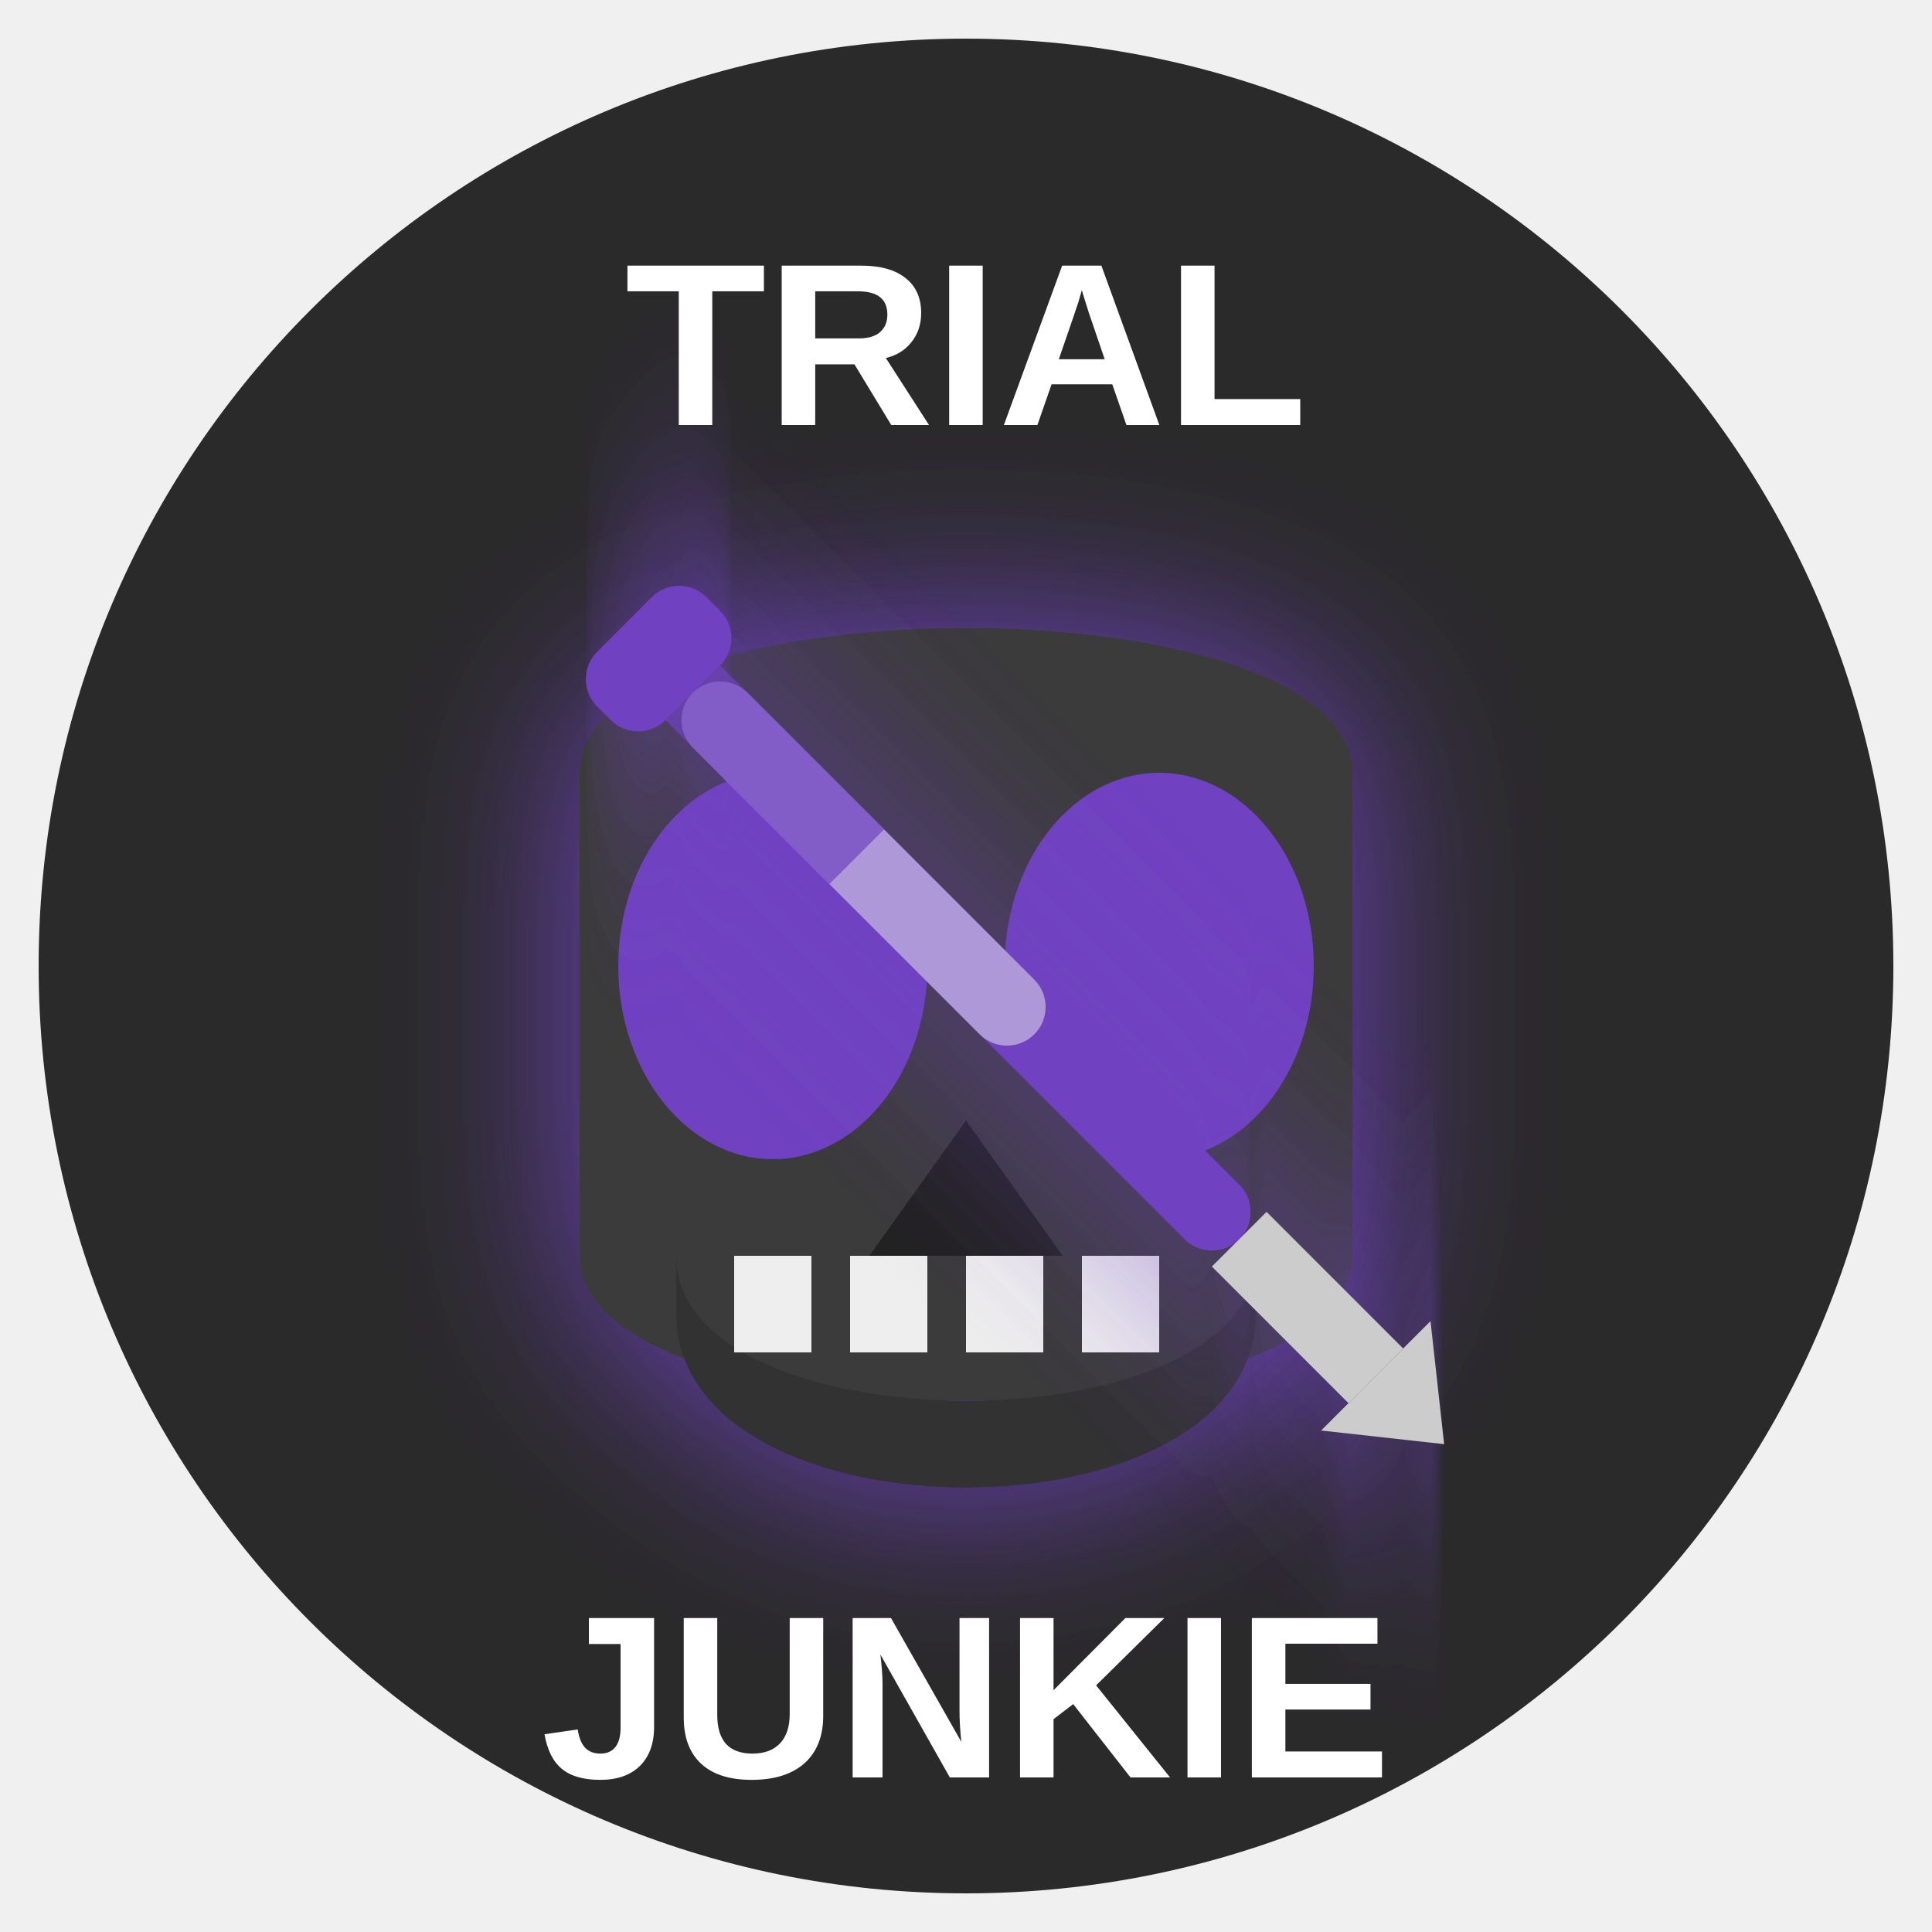
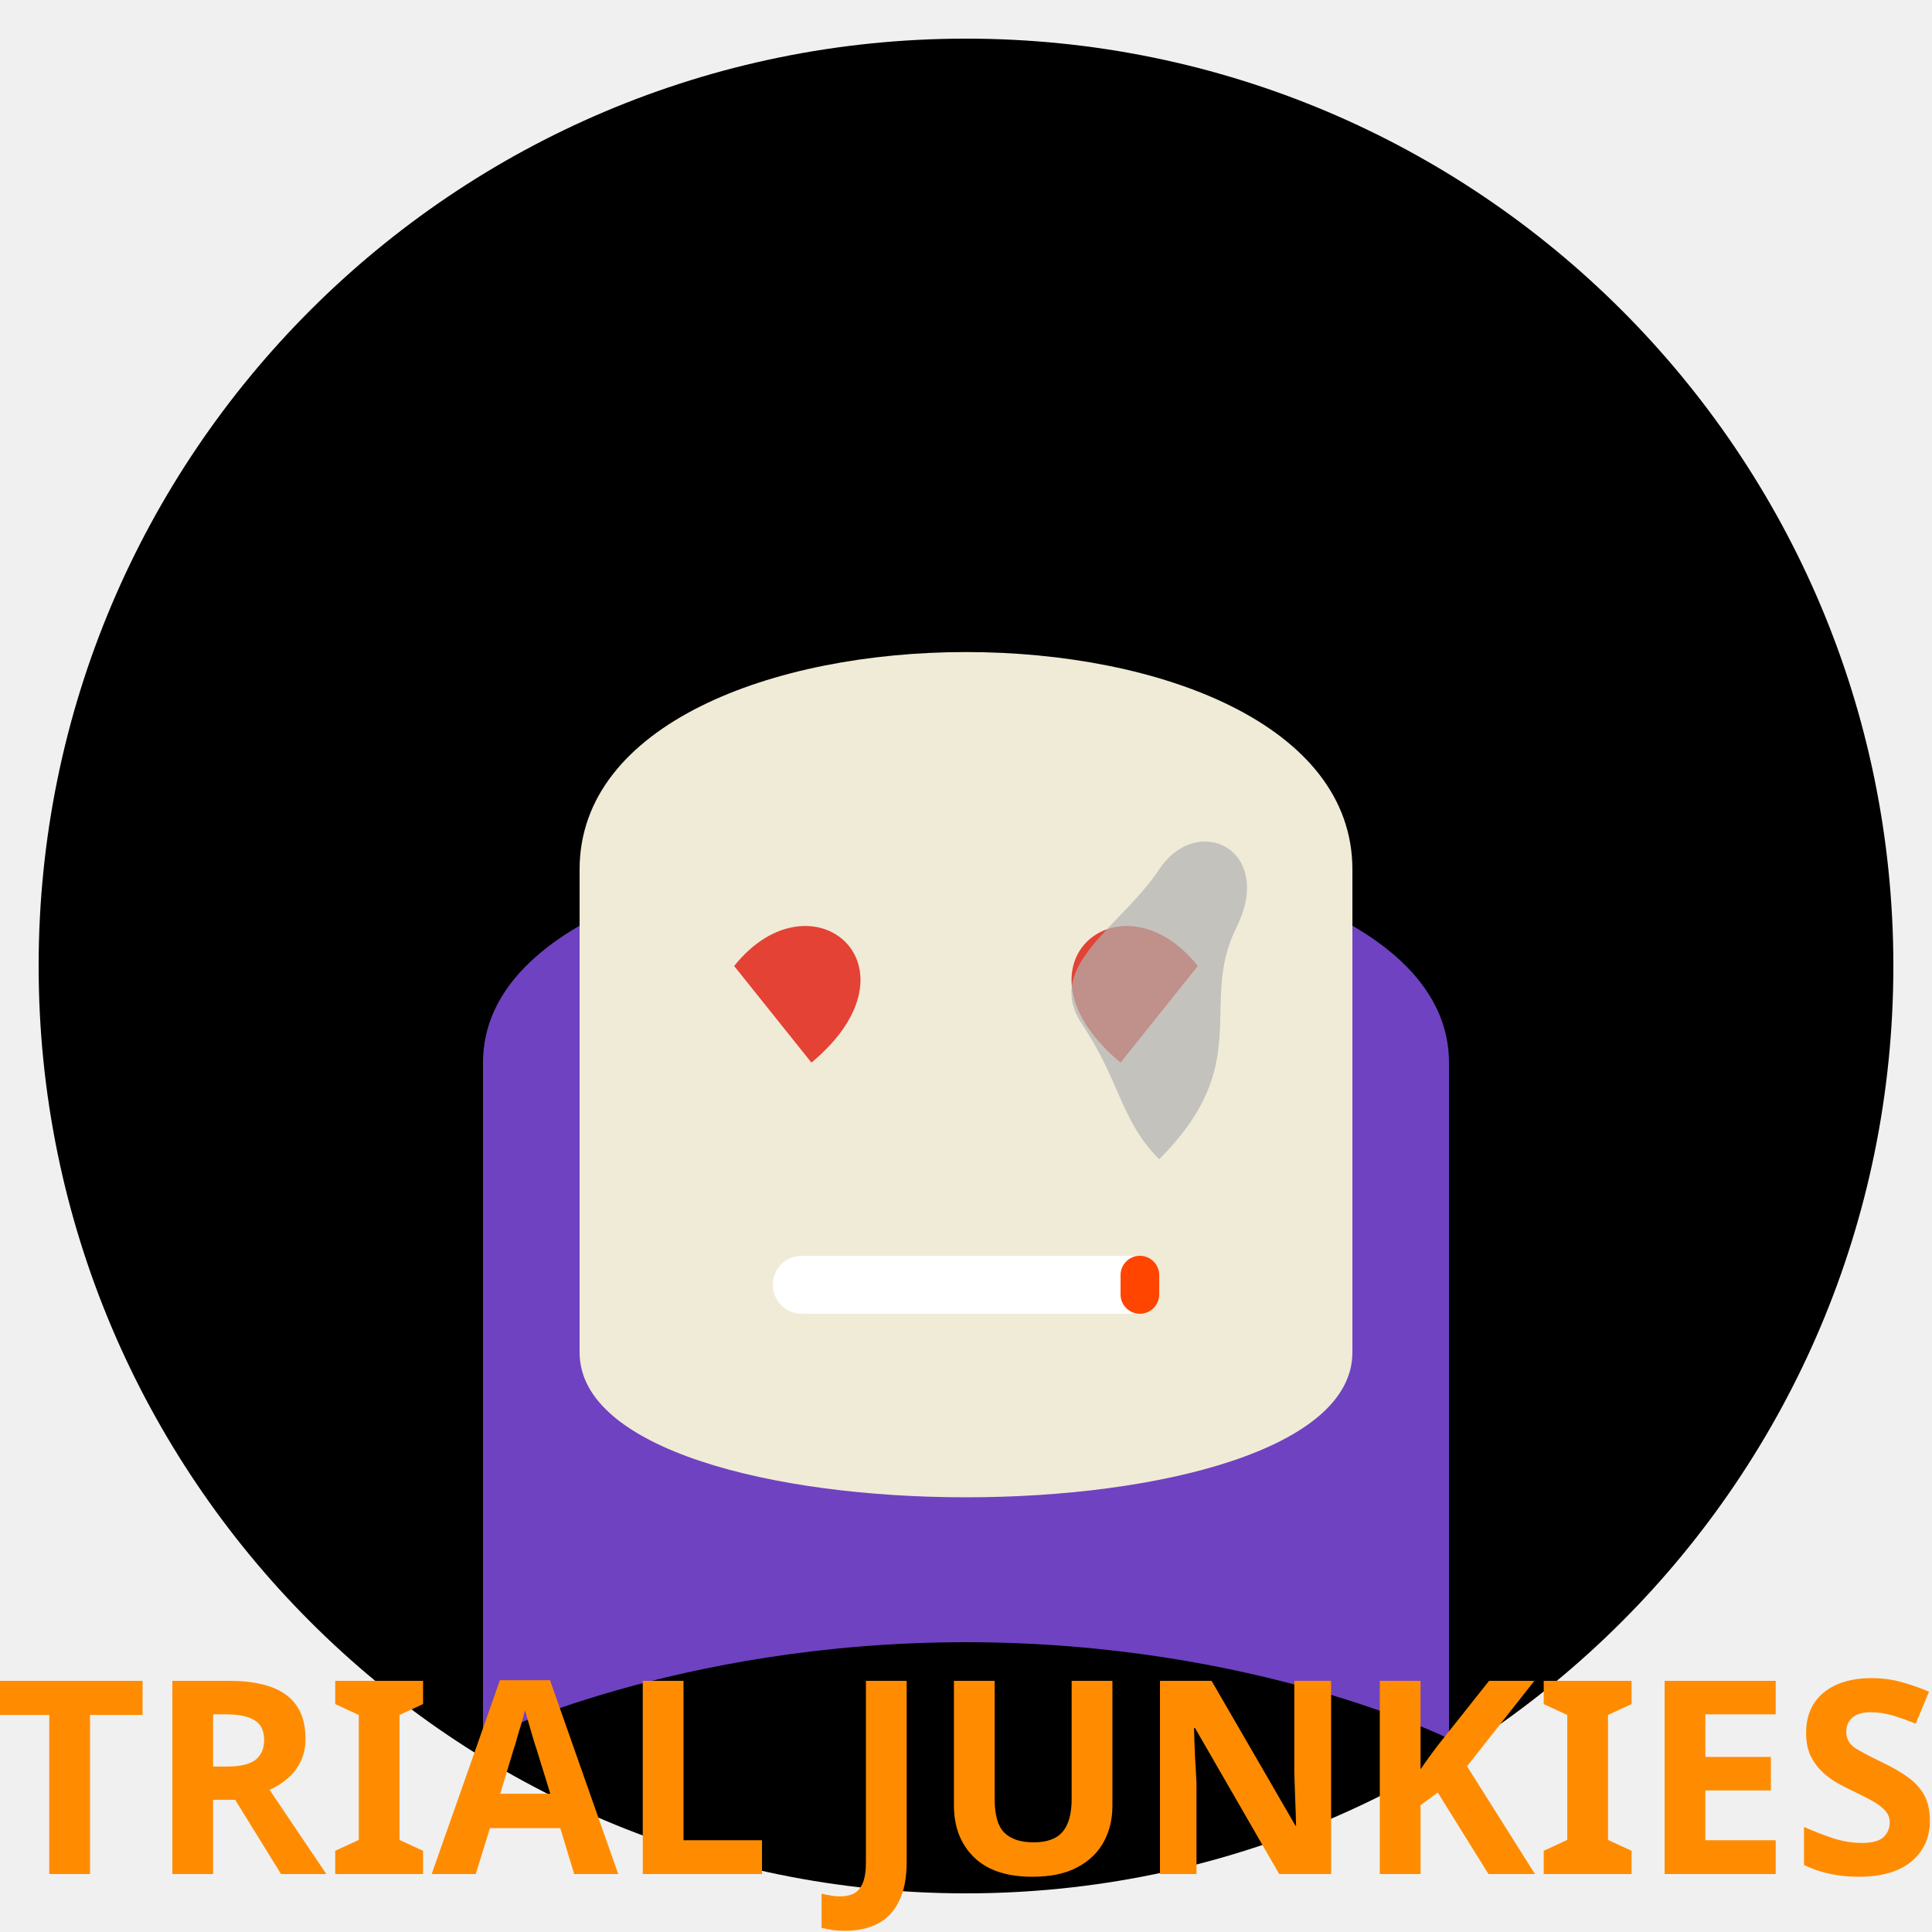
<svg xmlns="http://www.w3.org/2000/svg" width="100" height="100" viewBox="0 0 100 100">
  <style>
-     .base { fill: #2a2a2a; }
-     .skull { fill: #3a3a3a; }
-     .accent { fill: #6f42c1; }
-     .eye { fill: #6f42c1; }
-     .glow { filter: drop-shadow(0 0 5px #6f42c1); }
+     .base { fill: #000000; }
+     .skull { fill: #f0ebd7; }
+     .eyes { fill: #e34234; }
+     .smoke { fill: #b0b0b0; opacity: 0.7; }
+     .cigarette { fill: #ffffff; }
+     .hoodie { fill: #6f42c1; }
+     .text { fill: #ff8c00; font-family: 'Impact', sans-serif; font-weight: bold; }
  </style>
  <circle class="base" cx="50" cy="50" r="48" />
-   <g class="skull glow">
-     <path d="M30,40 C30,30 70,30 70,40 L70,65 C70,75 30,75 30,65 Z" />
-     <ellipse class="eye" cx="40" cy="50" rx="8" ry="10" />
-     <ellipse class="eye" cx="60" cy="50" rx="8" ry="10" />
-     <path fill="#222" d="M50,58 L45,65 L55,65 Z" />
-     <path fill="#333" d="M35,65 C35,75 65,75 65,65 L65,68 C65,80 35,80 35,68 Z" />
-     <rect fill="#eee" x="38" y="65" width="4" height="5" />
-     <rect fill="#eee" x="44" y="65" width="4" height="5" />
-     <rect fill="#eee" x="50" y="65" width="4" height="5" />
-     <rect fill="#eee" x="56" y="65" width="4" height="5" />
-   </g>
-   <g class="glow" transform="rotate(45, 50, 50)">
-     <rect class="accent" x="30" y="48" width="40" height="4" rx="2" />
-     <rect fill="#eee" x="30" y="48" width="25" height="4" rx="2" opacity="0.5" />
-     <rect class="accent" x="25" y="46" width="5" height="8" rx="2" />
-     <rect fill="#ccc" x="70" y="48" width="10" height="4" />
-     <path fill="#ccc" d="M80,46 L85,50 L80,54 Z" />
-     <rect class="accent" x="30" y="48" width="12" height="4" rx="0" opacity="0.7" />
-   </g>
-   <g fill="#fff" font-family="Arial, sans-serif" font-weight="bold" text-anchor="middle">
-     <text x="50" y="22" font-size="12">TRIAL</text>
-     <text x="50" y="92" font-size="12">JUNKIE</text>
+   <path class="hoodie" d="M25,55 C25,40 75,40 75,55 L75,90 C75,90 65,85 50,85 C35,85 25,90 25,90 Z" />
+   <path class="skull" d="M30,45 C30,30 70,30 70,45 L70,70 C70,80 30,80 30,70 Z" />
+   <path class="eyes" d="M38,50 C42,45 48,50 42,55 Z" />
+   <path class="eyes" d="M62,50 C58,45 52,50 58,55 Z" />
+   <rect class="cigarette" x="40" y="65" width="20" height="3" rx="1.5" />
+   <rect fill="#ff4500" x="58" y="65" width="2" height="3" rx="1" />
+   <path class="smoke" d="M60,60 C65,55 62,52 64,48 C66,44 62,42 60,45 C58,48 54,50 56,53 C58,56 58,58 60,60 Z" />
+   <g class="text" text-anchor="middle">
+     <text x="50" y="97" font-size="14">TRIAL JUNKIES</text>
  </g>
</svg>
